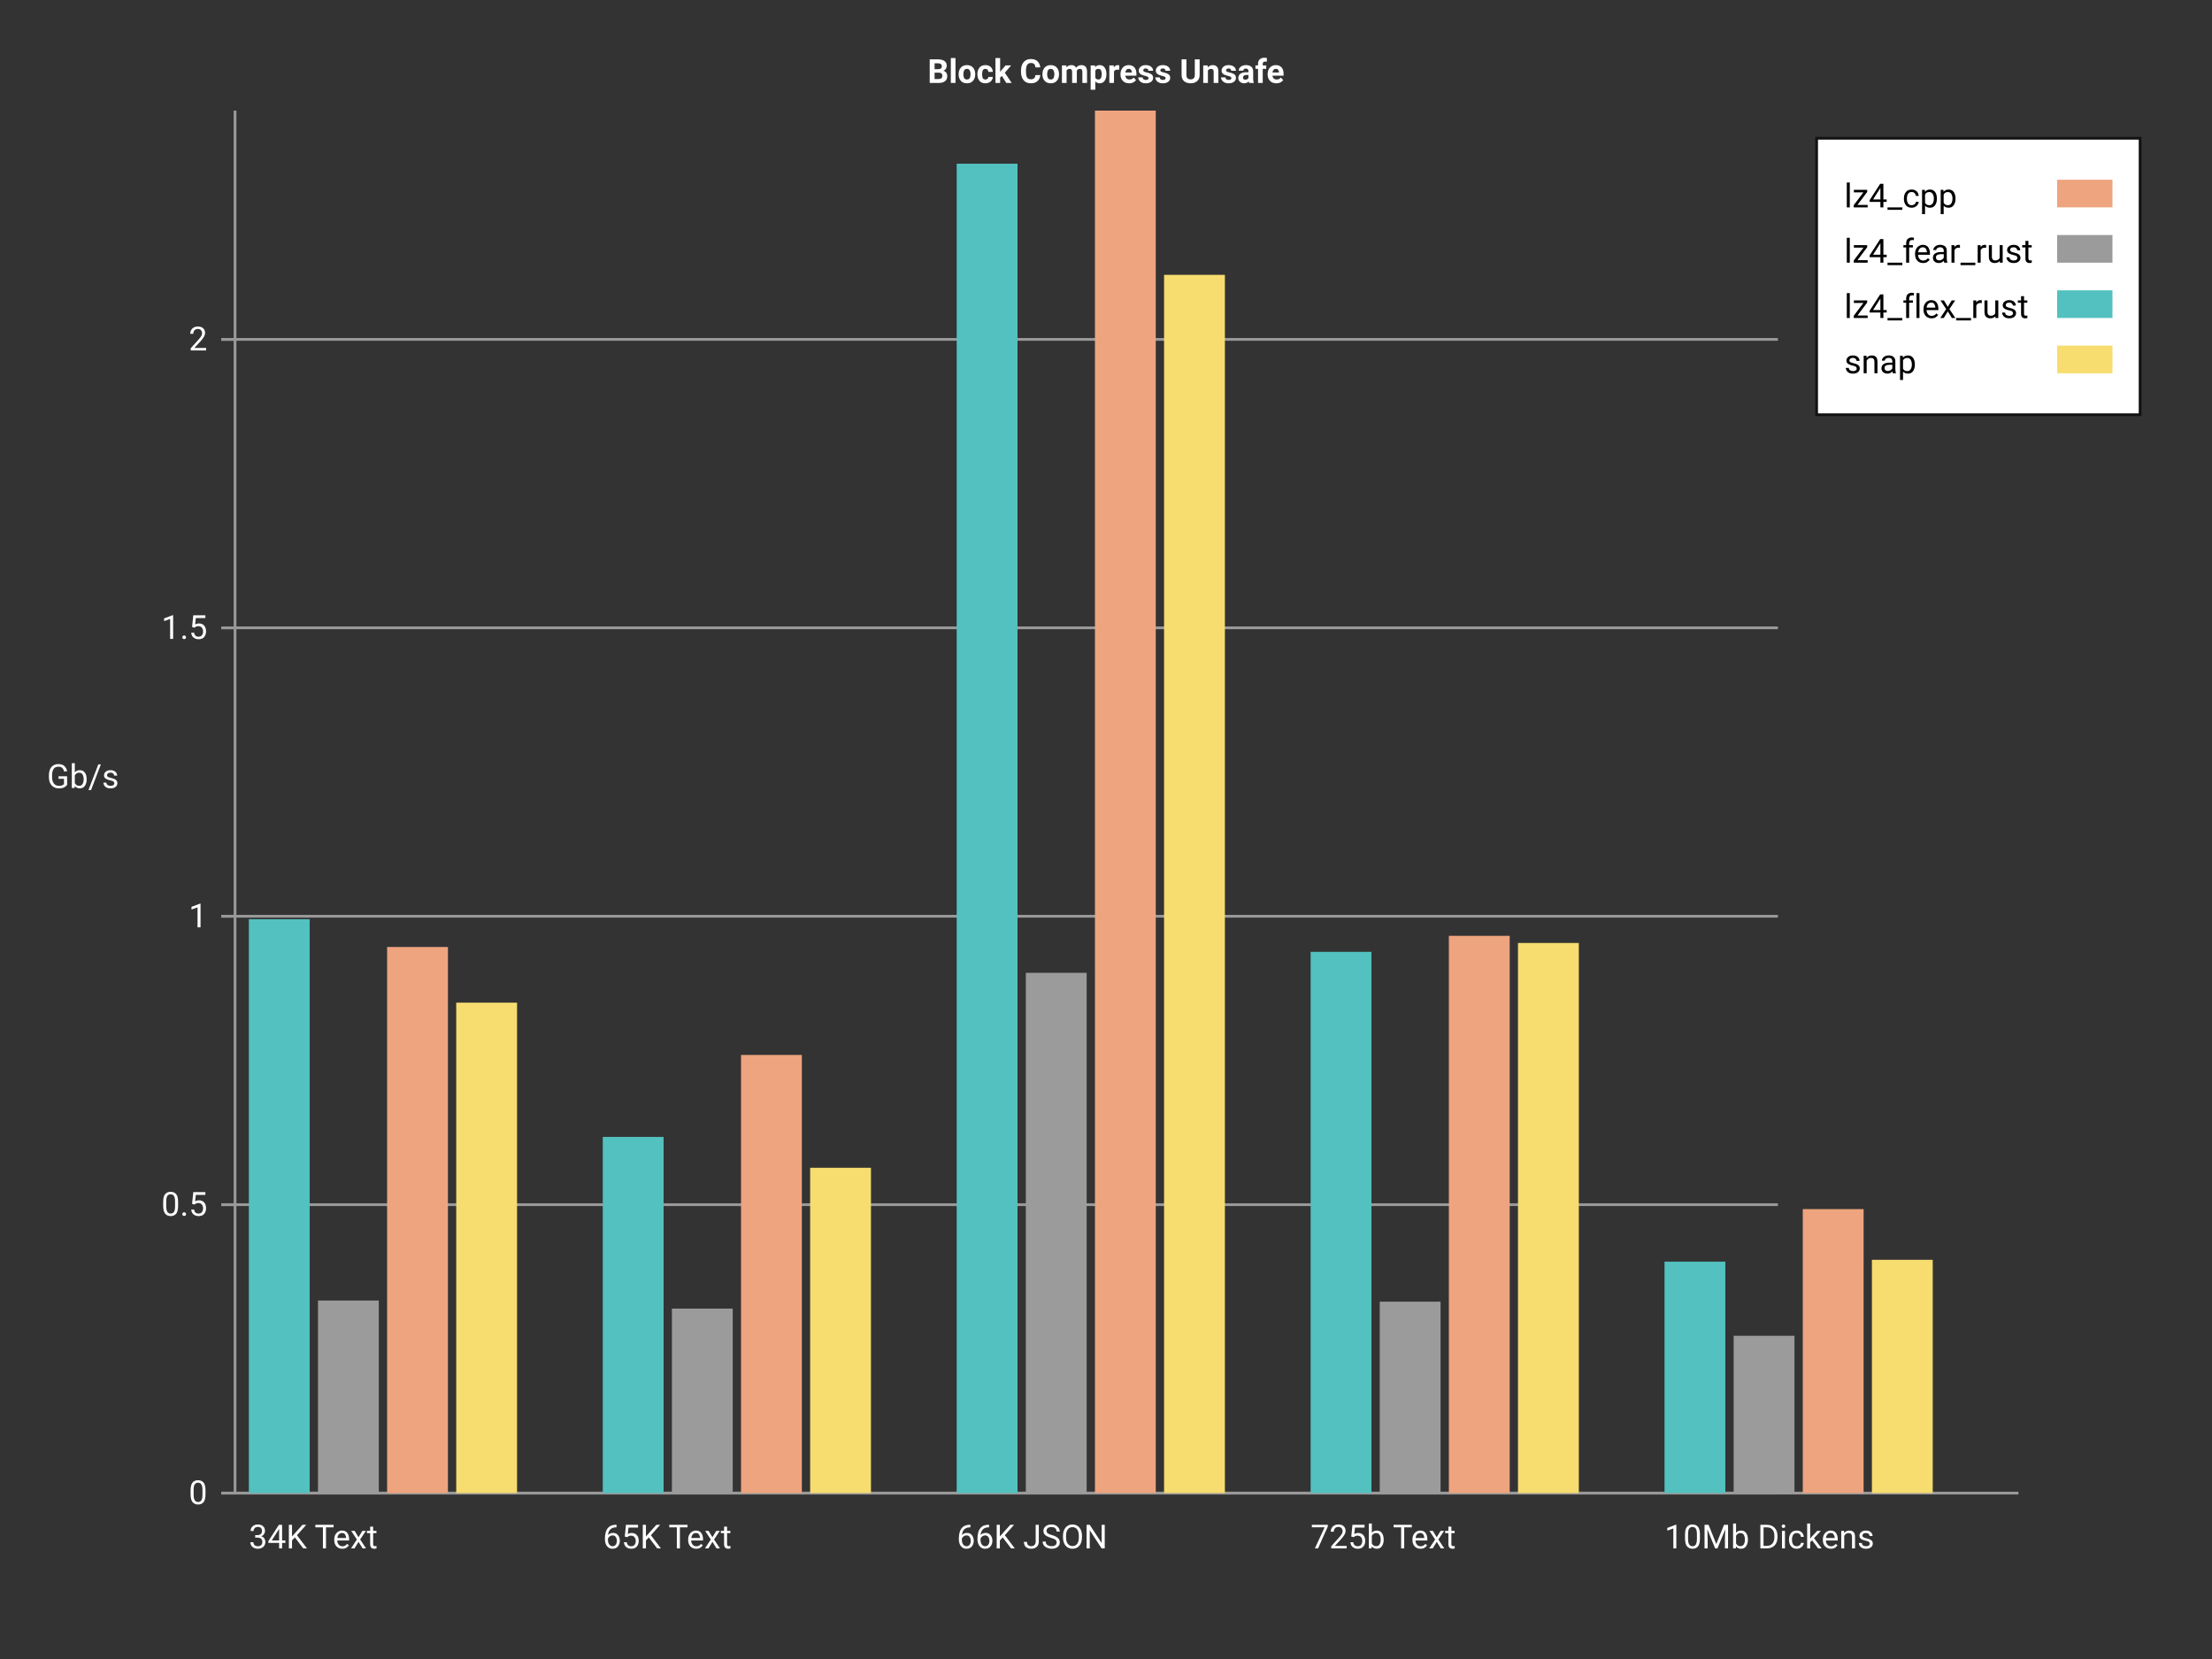
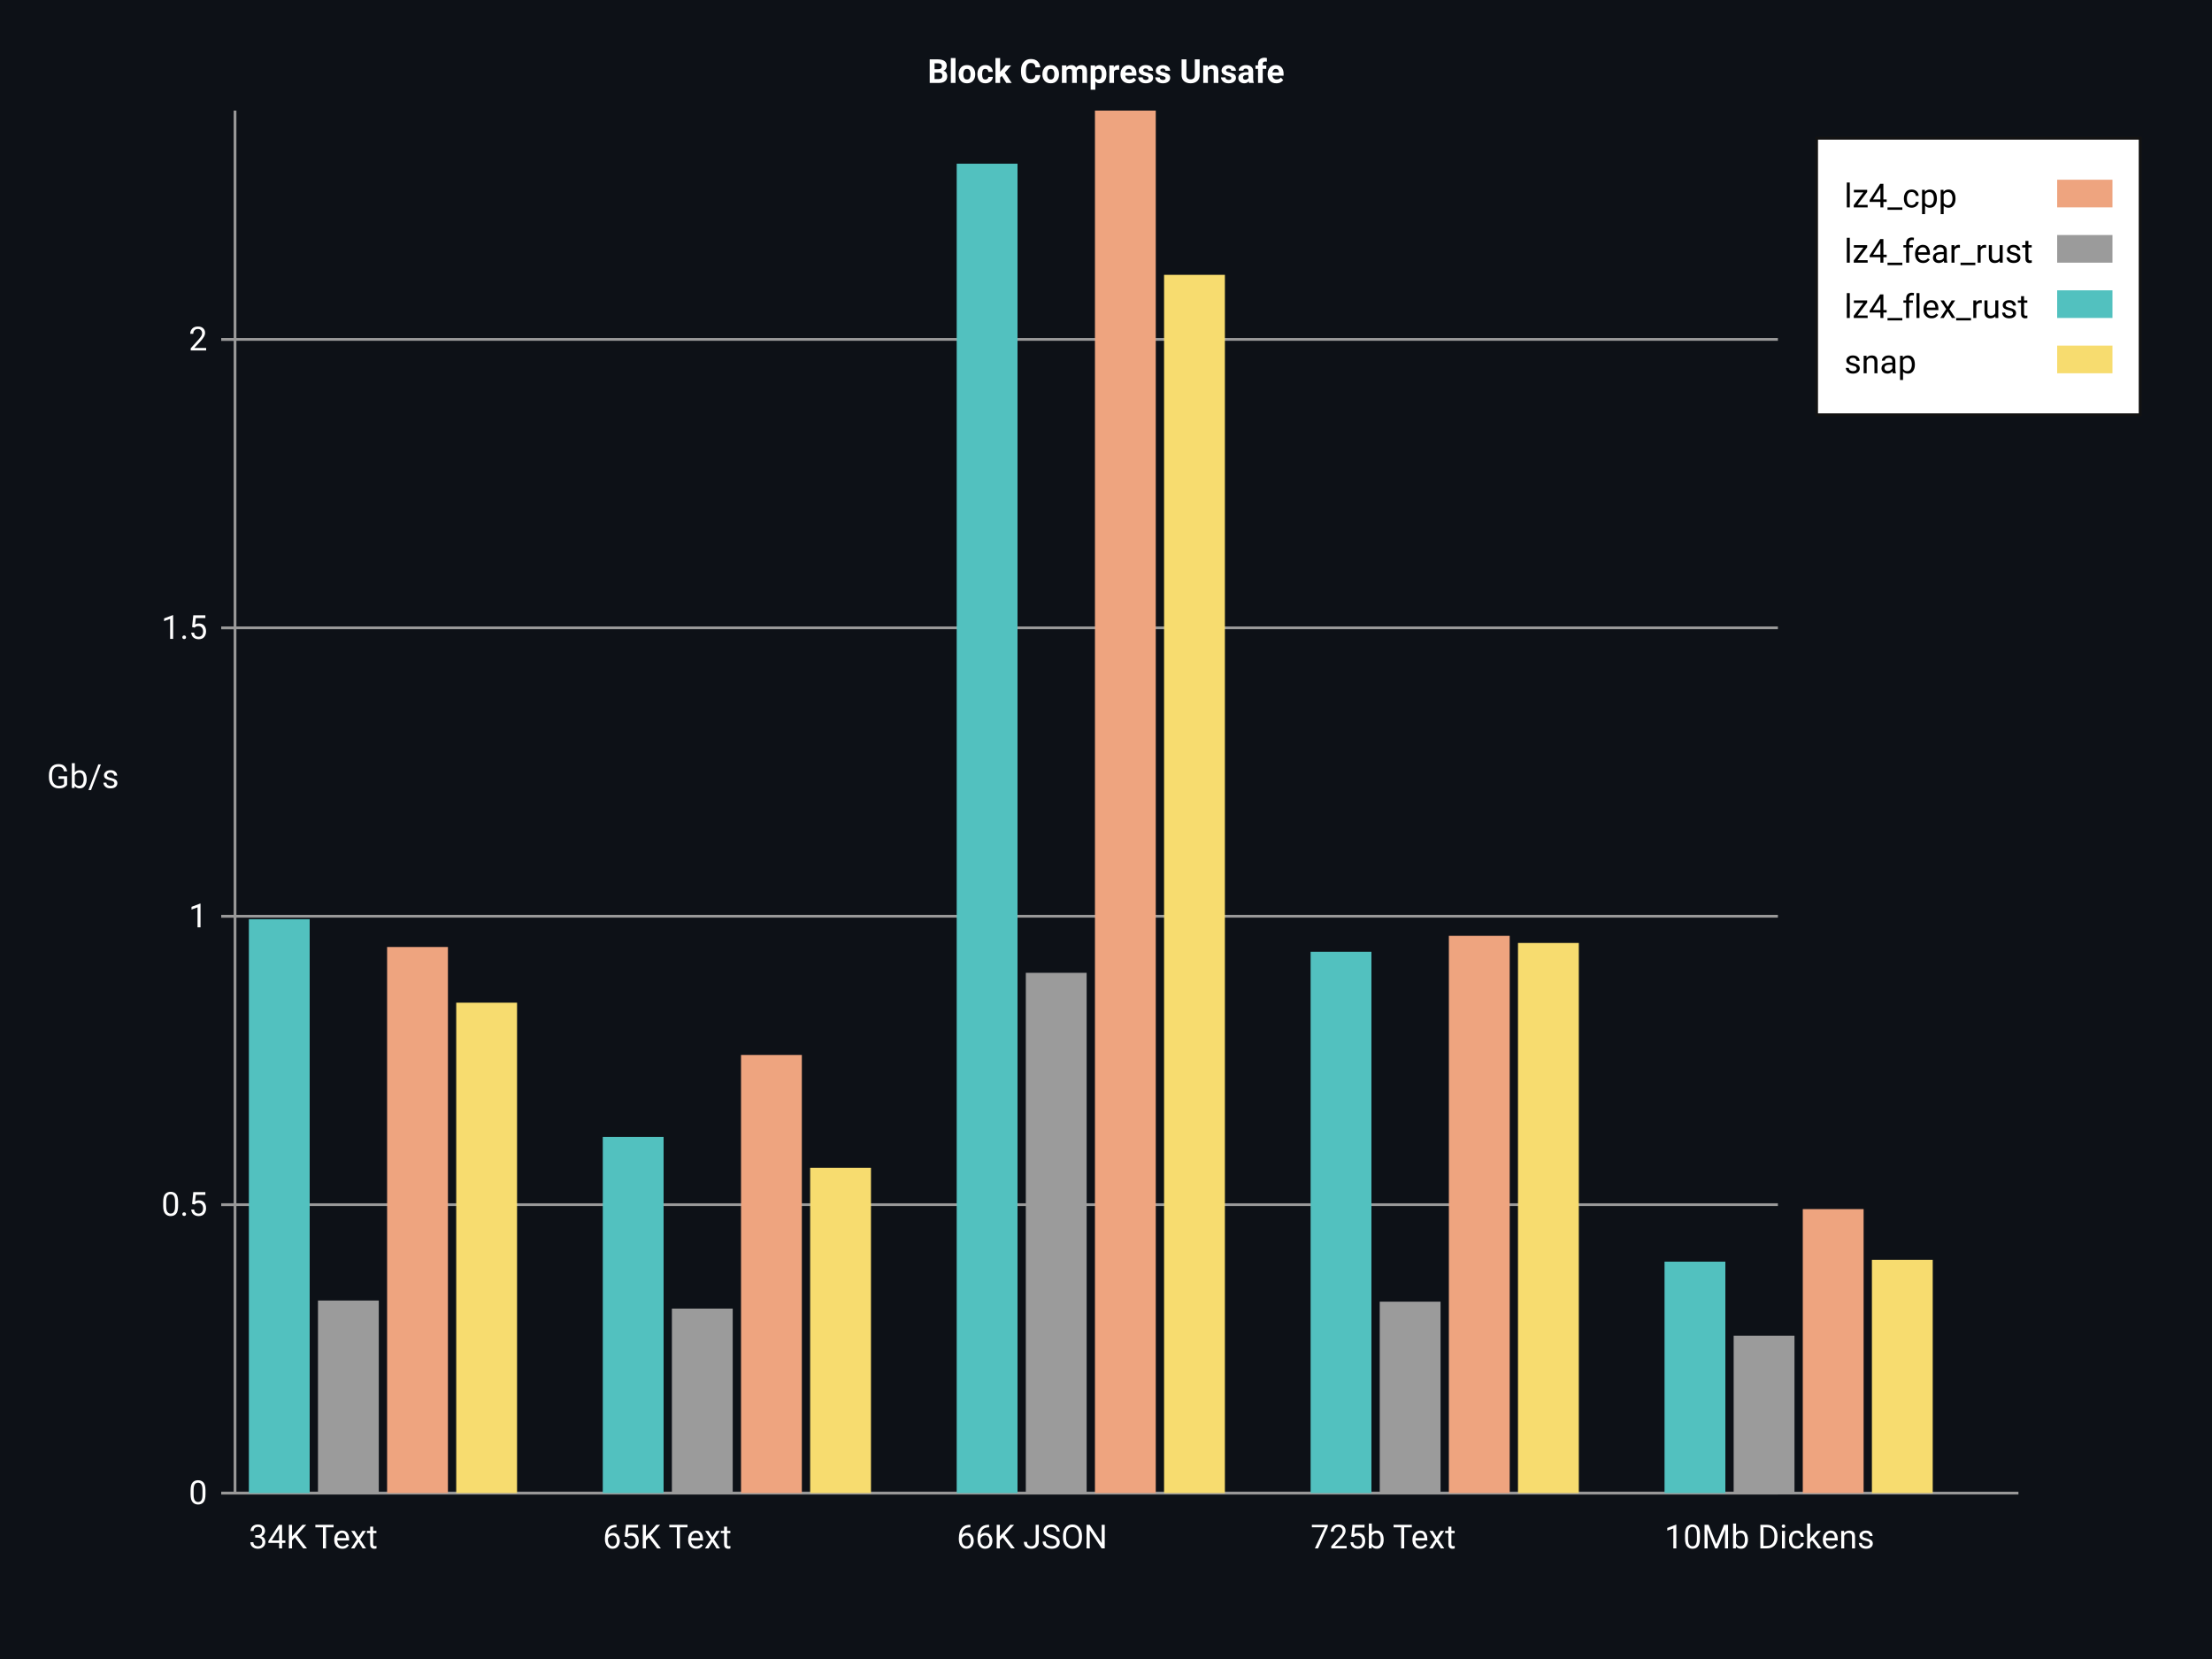
<svg xmlns="http://www.w3.org/2000/svg" viewBox="0 0 800 600">
  <g fill="#FFFFFF" font-family="Roboto-Regular,Roboto, sans-serif">
-     <rect fill="#333333" height="600" width="800" x="0" y="0" />
+     <rect fill="#0d1117" height="600" width="800" x="0" y="0" />
    <g transform="translate(0,30)">
      <line stroke="#999999" x1="85" x2="80" y1="510" y2="510" />
      <line stroke="#999999" x1="80" x2="643" y1="510" y2="510" />
      <text direction="rtl" font-size="12" x="75" y="514">
0
</text>
      <line stroke="#999999" x1="85" x2="80" y1="405.687" y2="405.687" />
      <line stroke="#999999" x1="80" x2="643" y1="405.687" y2="405.687" />
      <text direction="rtl" font-size="12" x="75" y="409.687">
0.5
</text>
      <line stroke="#999999" x1="85" x2="80" y1="301.374" y2="301.374" />
      <line stroke="#999999" x1="80" x2="643" y1="301.374" y2="301.374" />
      <text direction="rtl" font-size="12" x="75" y="305.374">
1
</text>
      <line stroke="#999999" x1="85" x2="80" y1="197.06" y2="197.06" />
      <line stroke="#999999" x1="80" x2="643" y1="197.06" y2="197.06" />
      <text direction="rtl" font-size="12" x="75" y="201.06">
1.5
</text>
      <line stroke="#999999" x1="85" x2="80" y1="92.747" y2="92.747" />
      <line stroke="#999999" x1="80" x2="643" y1="92.747" y2="92.747" />
      <text direction="rtl" font-size="12" x="75" y="96.747">
2
</text>
      <text text-anchor="middle" x="30" y="255">
Gb/s
</text>
      <line stroke="#999999" x1="85" x2="85" y1="10" y2="510" />
      <line stroke="#999999" x1="85" x2="730" y1="510" y2="510" />
      <rect fill="#52C1BF" height="207.567" width="22" x="90" y="302.433" />
      <rect fill="#9B9B9B" height="69.649" width="22" x="115" y="440.351" />
      <rect fill="#EEA47F" height="197.508" width="22" x="140" y="312.492" />
      <rect fill="#F7DC6F" height="177.37" width="22" x="165" y="332.63" />
      <text text-anchor="left" x="90" y="530">
34K Text
</text>
      <rect fill="#52C1BF" height="128.822" width="22" x="218" y="381.178" />
      <rect fill="#9B9B9B" height="66.729" width="22" x="243" y="443.271" />
      <rect fill="#EEA47F" height="158.463" width="22" x="268" y="351.537" />
      <rect fill="#F7DC6F" height="117.659" width="22" x="293" y="392.341" />
      <text text-anchor="left" x="218" y="530">
65K Text
</text>
      <rect fill="#52C1BF" height="480.797" width="22" x="346" y="29.203" />
      <rect fill="#9B9B9B" height="188.167" width="22" x="371" y="321.833" />
      <rect fill="#EEA47F" height="500" width="22" x="396" y="10" />
      <rect fill="#F7DC6F" height="440.603" width="22" x="421" y="69.397" />
      <text text-anchor="left" x="346" y="530">
66K JSON
</text>
      <rect fill="#52C1BF" height="195.754" width="22" x="474" y="314.246" />
      <rect fill="#9B9B9B" height="69.235" width="22" x="499" y="440.765" />
      <rect fill="#EEA47F" height="201.542" width="22" x="524" y="308.458" />
      <rect fill="#F7DC6F" height="198.966" width="22" x="549" y="311.034" />
      <text text-anchor="left" x="474" y="530">
725b Text
</text>
      <rect fill="#52C1BF" height="83.712" width="22" x="602" y="426.288" />
      <rect fill="#9B9B9B" height="56.905" width="22" x="627" y="453.095" />
      <rect fill="#EEA47F" height="102.713" width="22" x="652" y="407.286" />
      <rect fill="#F7DC6F" height="84.373" width="22" x="677" y="425.627" />
      <text text-anchor="left" x="602" y="530">
10Mb Dickens
</text>
      <g fill="#000000" transform="translate(657,20)">
        <rect fill="#FFFFFF" height="100" stroke="#121212" width="117" />
        <text font-size="12" x="10" y="25">
lz4_cpp
</text>
        <rect fill="#EEA47F" height="10" width="20" x="87" y="15" />
        <text font-size="12" x="10" y="45">
lz4_fear_rust
</text>
        <rect fill="#9B9B9B" height="10" width="20" x="87" y="35" />
        <text font-size="12" x="10" y="65">
lz4_flex_rust
</text>
        <rect fill="#52C1BF" height="10" width="20" x="87" y="55" />
        <text font-size="12" x="10" y="85">
snap
</text>
        <rect fill="#F7DC6F" height="10" width="20" x="87" y="75" />
      </g>
      <text font-weight="bold" text-anchor="middle" x="400" y="0">
Block Compress Unsafe
</text>
    </g>
  </g>
</svg>
